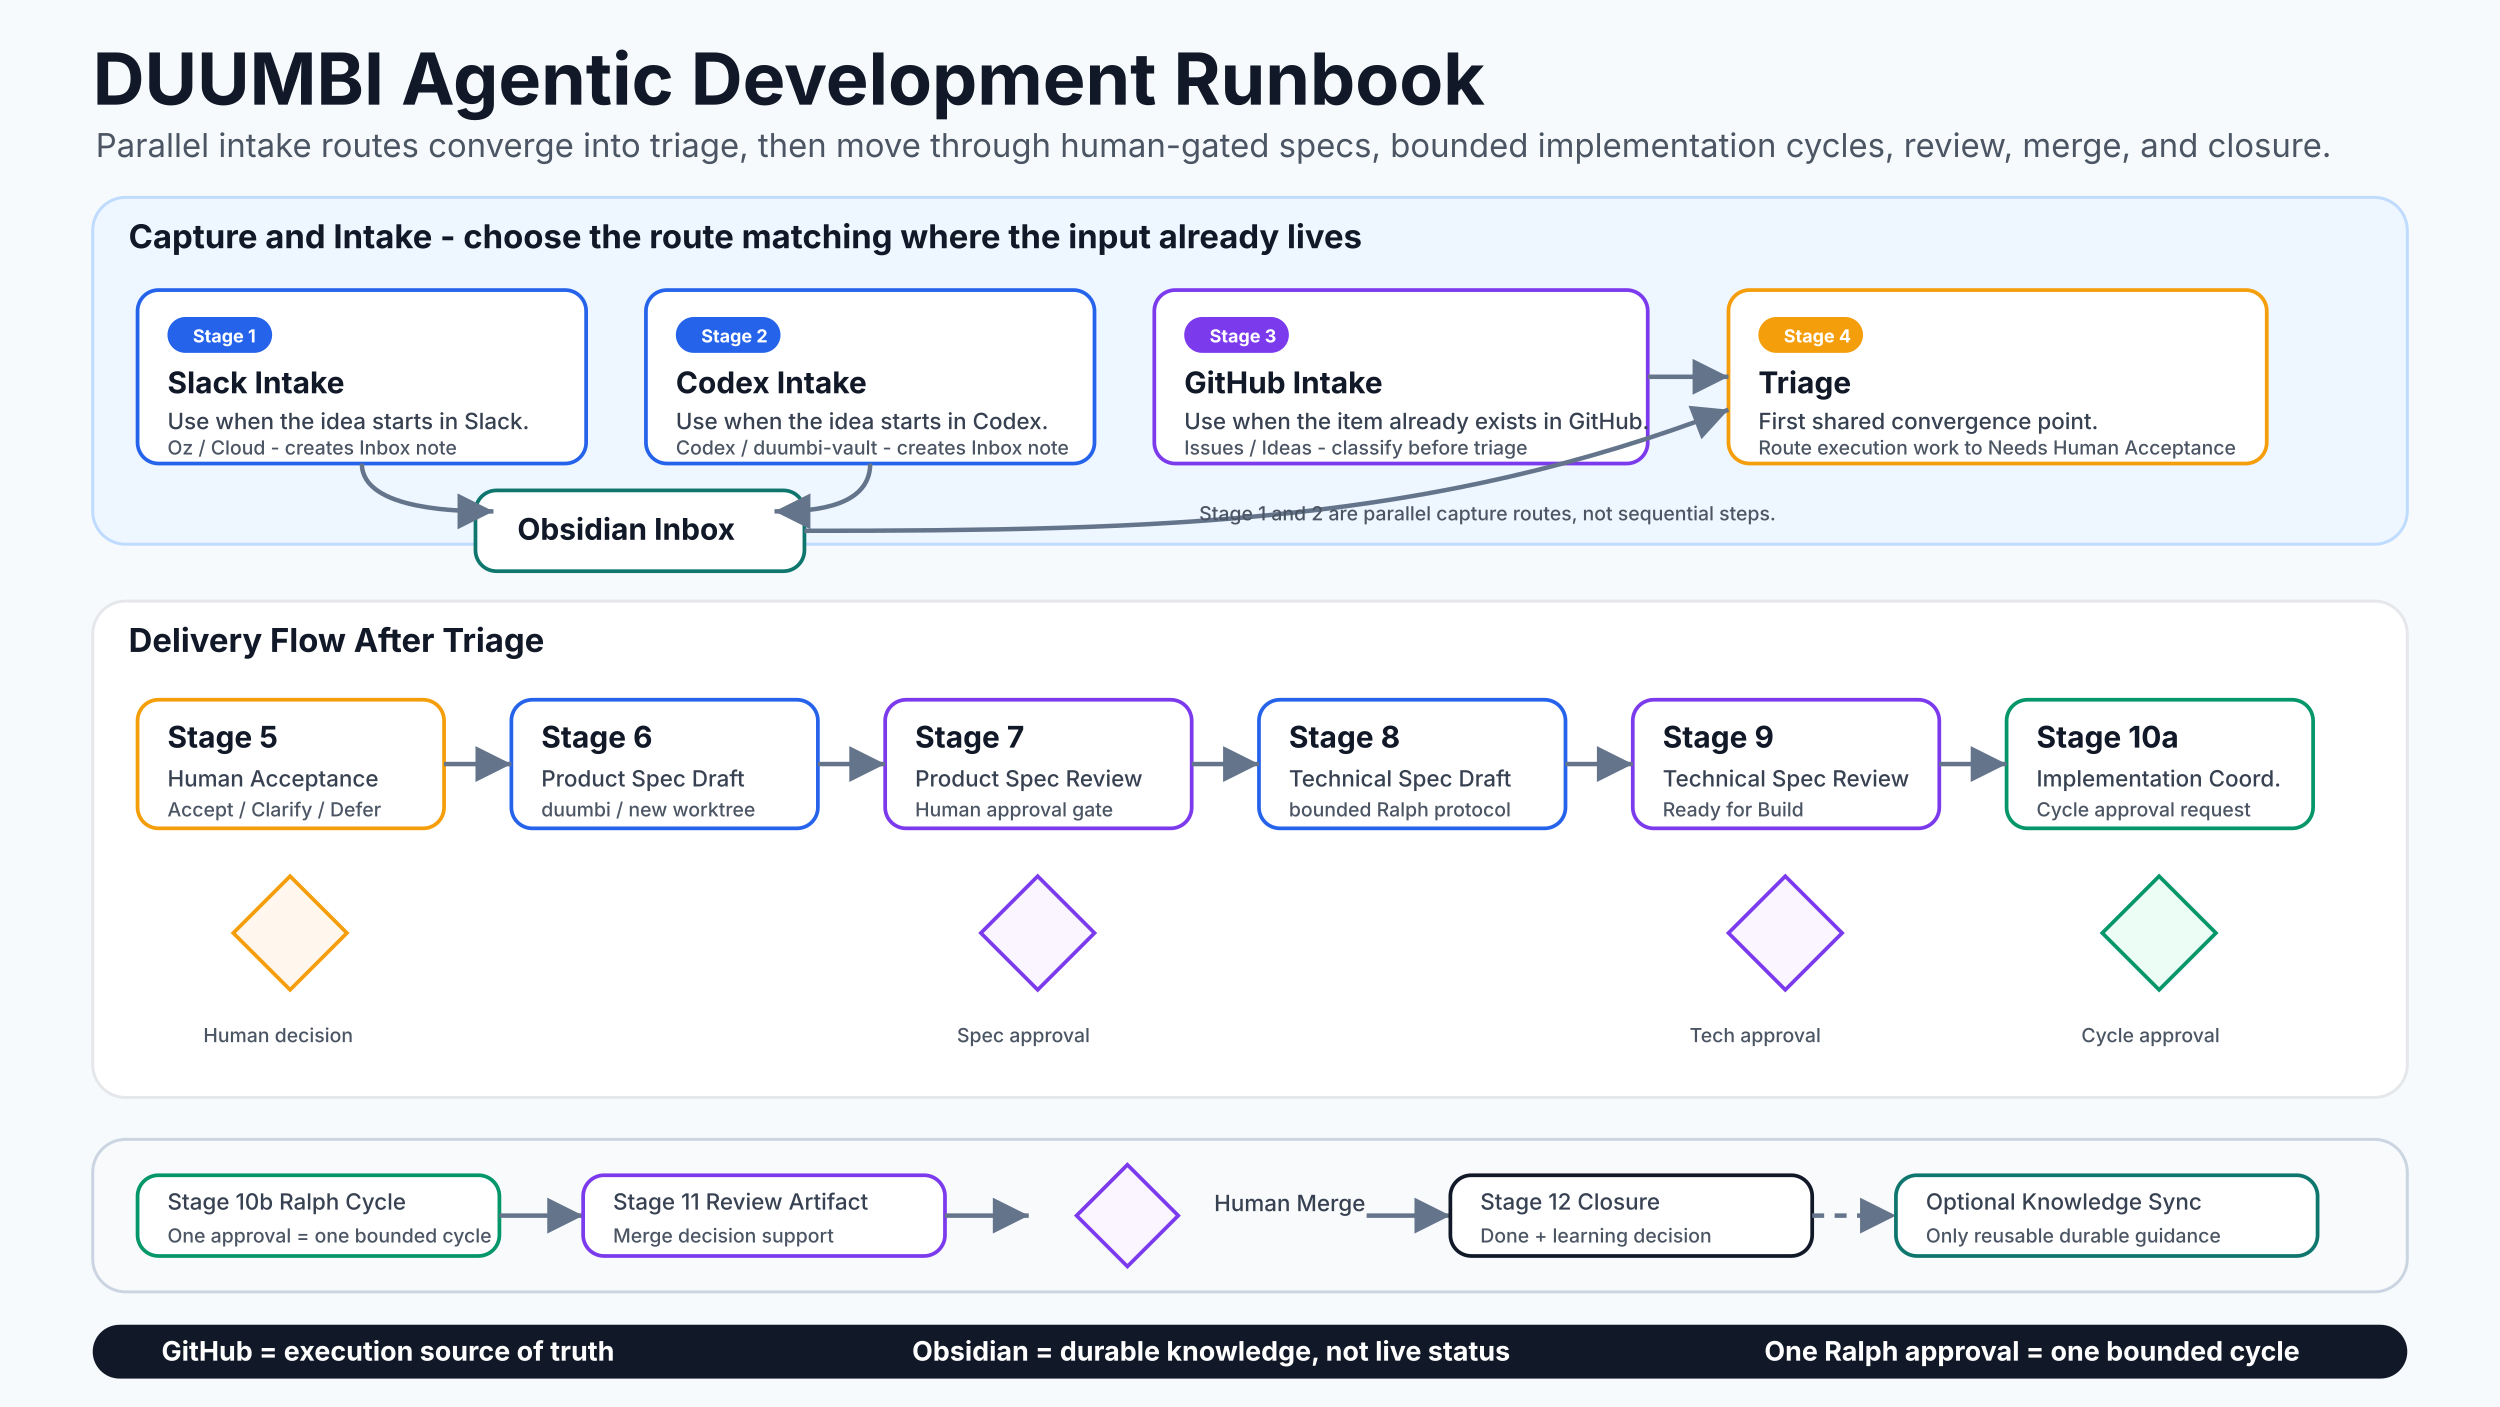
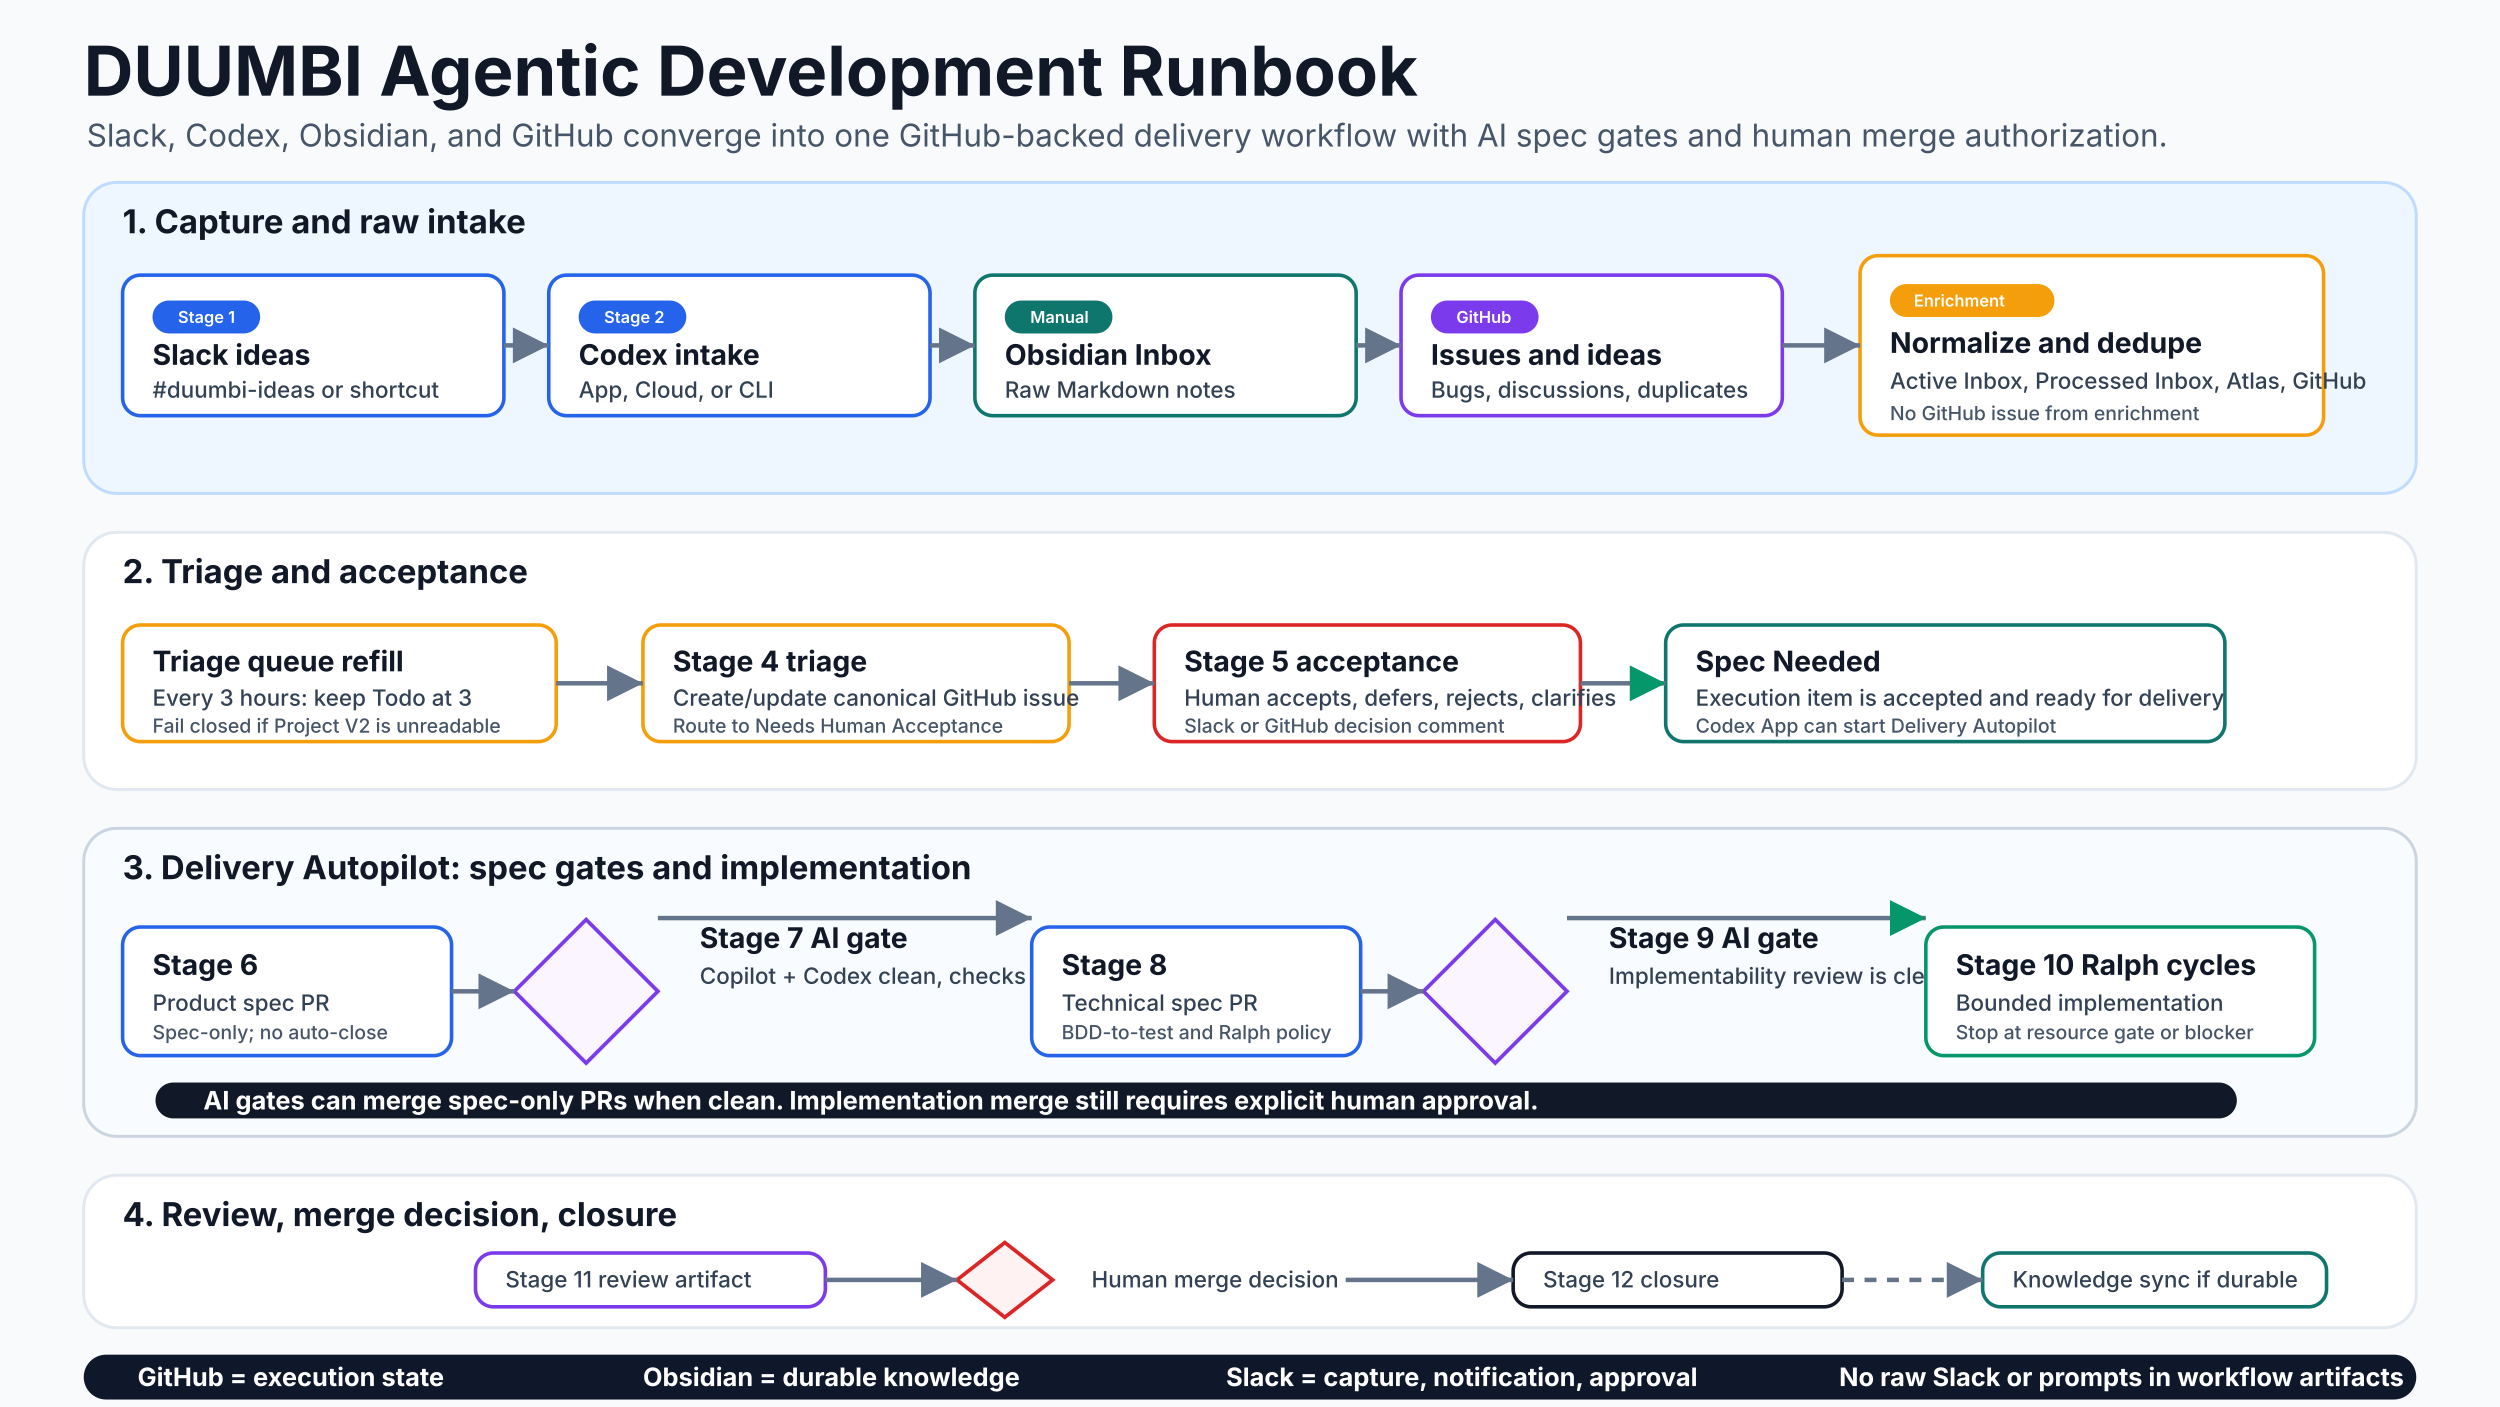
<svg xmlns="http://www.w3.org/2000/svg" width="1672" height="941" viewBox="0 0 1672 941">
  <defs>
    <style>
-       .bg { fill: #f7fafc; }
-       .title { font: 700 48px -apple-system, BlinkMacSystemFont, "Segoe UI", sans-serif; fill: #111827; }
-       .subtitle { font: 400 22px -apple-system, BlinkMacSystemFont, "Segoe UI", sans-serif; fill: #4b5563; }
+       .bg { fill: #f8fafc; }
+       .title { font: 700 46px -apple-system, BlinkMacSystemFont, "Segoe UI", sans-serif; fill: #111827; }
+       .subtitle { font: 400 21px -apple-system, BlinkMacSystemFont, "Segoe UI", sans-serif; fill: #475569; }
      .section { font: 700 22px -apple-system, BlinkMacSystemFont, "Segoe UI", sans-serif; fill: #111827; }
-       .label { font: 700 20px -apple-system, BlinkMacSystemFont, "Segoe UI", sans-serif; fill: #111827; }
-       .small { font: 500 15px -apple-system, BlinkMacSystemFont, "Segoe UI", sans-serif; fill: #374151; }
-       .tiny { font: 500 13px -apple-system, BlinkMacSystemFont, "Segoe UI", sans-serif; fill: #4b5563; }
-       .white { fill: #ffffff; }
-       .muted { fill: #6b7280; }
+       .label { font: 700 19px -apple-system, BlinkMacSystemFont, "Segoe UI", sans-serif; fill: #111827; }
+       .small { font: 500 15px -apple-system, BlinkMacSystemFont, "Segoe UI", sans-serif; fill: #334155; }
+       .tiny { font: 500 13px -apple-system, BlinkMacSystemFont, "Segoe UI", sans-serif; fill: #475569; }
+       .micro { font: 600 11px -apple-system, BlinkMacSystemFont, "Segoe UI", sans-serif; fill: #ffffff; }
+       .rule { font: 700 17px -apple-system, BlinkMacSystemFont, "Segoe UI", sans-serif; fill: #ffffff; }
+       .box { fill: #ffffff; stroke-width: 2.4; rx: 12; }
      .line { stroke: #64748b; stroke-width: 3; fill: none; }
      .thin { stroke: #94a3b8; stroke-width: 2; fill: none; }
      .dash { stroke-dasharray: 8 7; }
-       .box { fill: #ffffff; stroke-width: 2.5; rx: 14; }
-       .badge { font: 700 12px -apple-system, BlinkMacSystemFont, "Segoe UI", sans-serif; fill: #ffffff; }
-       .rule { font: 700 18px -apple-system, BlinkMacSystemFont, "Segoe UI", sans-serif; fill: #ffffff; }
    </style>
    <marker id="arrow" markerWidth="12" markerHeight="12" refX="10" refY="6" orient="auto" markerUnits="strokeWidth">
      <path d="M2,2 L10,6 L2,10 Z" fill="#64748b" />
    </marker>
-     <marker id="arrowBlue" markerWidth="12" markerHeight="12" refX="10" refY="6" orient="auto" markerUnits="strokeWidth">
-       <path d="M2,2 L10,6 L2,10 Z" fill="#2563eb" />
+     <marker id="arrowGreen" markerWidth="12" markerHeight="12" refX="10" refY="6" orient="auto" markerUnits="strokeWidth">
+       <path d="M2,2 L10,6 L2,10 Z" fill="#059669" />
    </marker>
  </defs>
  <rect class="bg" x="0" y="0" width="1672" height="941" />
-   <text class="title" x="62" y="70">DUUMBI Agentic Development Runbook</text>
-   <text class="subtitle" x="64" y="105">Parallel intake routes converge into triage, then move through human-gated specs, bounded implementation cycles, review, merge, and closure.</text>
-   <rect x="62" y="132" width="1548" height="232" rx="22" fill="#eef6ff" stroke="#bfdbfe" stroke-width="2" />
-   <text class="section" x="86" y="166">Capture and Intake - choose the route matching where the input already lives</text>
-   <rect class="box" x="92" y="194" width="300" height="116" stroke="#2563eb" />
-   <rect x="112" y="212" width="70" height="24" rx="12" fill="#2563eb" />
-   <text class="badge" x="129" y="229">Stage 1</text>
-   <text class="label" x="112" y="263">Slack Intake</text>
-   <text class="small" x="112" y="287">Use when the idea starts in Slack.</text>
-   <text class="tiny" x="112" y="304">Oz / Cloud - creates Inbox note</text>
-   <rect class="box" x="432" y="194" width="300" height="116" stroke="#2563eb" />
-   <rect x="452" y="212" width="70" height="24" rx="12" fill="#2563eb" />
-   <text class="badge" x="469" y="229">Stage 2</text>
-   <text class="label" x="452" y="263">Codex Intake</text>
-   <text class="small" x="452" y="287">Use when the idea starts in Codex.</text>
-   <text class="tiny" x="452" y="304">Codex / duumbi-vault - creates Inbox note</text>
-   <rect class="box" x="772" y="194" width="330" height="116" stroke="#7c3aed" />
-   <rect x="792" y="212" width="70" height="24" rx="12" fill="#7c3aed" />
-   <text class="badge" x="809" y="229">Stage 3</text>
-   <text class="label" x="792" y="263">GitHub Intake</text>
-   <text class="small" x="792" y="287">Use when the item already exists in GitHub.</text>
-   <text class="tiny" x="792" y="304">Issues / Ideas - classify before triage</text>
-   <rect class="box" x="318" y="328" width="220" height="54" stroke="#0f766e" fill="#ecfdf5" />
-   <text class="label" x="346" y="361">Obsidian Inbox</text>
-   <path class="line" d="M242 310 C242 342, 310 342, 330 342" marker-end="url(#arrow)" />
-   <path class="line" d="M582 310 C582 342, 536 342, 518 342" marker-end="url(#arrow)" />
-   <rect class="box" x="1156" y="194" width="360" height="116" stroke="#f59e0b" fill="#fffbeb" />
-   <rect x="1176" y="212" width="70" height="24" rx="12" fill="#f59e0b" />
-   <text class="badge" x="1193" y="229">Stage 4</text>
-   <text class="label" x="1176" y="263">Triage</text>
-   <text class="small" x="1176" y="287">First shared convergence point.</text>
-   <text class="tiny" x="1176" y="304">Route execution work to Needs Human Acceptance</text>
-   <path class="line" d="M538 355 C780 355, 958 350, 1156 274" marker-end="url(#arrow)" />
-   <path class="line" d="M1102 252 C1123 252, 1137 252, 1156 252" marker-end="url(#arrow)" />
-   <text class="tiny" x="802" y="348">Stage 1 and 2 are parallel capture routes, not sequential steps.</text>
-   <rect x="62" y="402" width="1548" height="332" rx="22" fill="#ffffff" stroke="#e5e7eb" stroke-width="2" />
-   <text class="section" x="86" y="436">Delivery Flow After Triage</text>
-   <rect class="box" x="92" y="468" width="205" height="86" stroke="#f59e0b" fill="#fff7ed" />
-   <text class="label" x="112" y="500">Stage 5</text>
-   <text class="small" x="112" y="526">Human Acceptance</text>
-   <text class="tiny" x="112" y="546">Accept / Clarify / Defer</text>
-   <rect class="box" x="342" y="468" width="205" height="86" stroke="#2563eb" />
-   <text class="label" x="362" y="500">Stage 6</text>
-   <text class="small" x="362" y="526">Product Spec Draft</text>
-   <text class="tiny" x="362" y="546">duumbi / new worktree</text>
-   <rect class="box" x="592" y="468" width="205" height="86" stroke="#7c3aed" />
-   <text class="label" x="612" y="500">Stage 7</text>
-   <text class="small" x="612" y="526">Product Spec Review</text>
-   <text class="tiny" x="612" y="546">Human approval gate</text>
-   <rect class="box" x="842" y="468" width="205" height="86" stroke="#2563eb" />
-   <text class="label" x="862" y="500">Stage 8</text>
-   <text class="small" x="862" y="526">Technical Spec Draft</text>
-   <text class="tiny" x="862" y="546">bounded Ralph protocol</text>
-   <rect class="box" x="1092" y="468" width="205" height="86" stroke="#7c3aed" />
-   <text class="label" x="1112" y="500">Stage 9</text>
-   <text class="small" x="1112" y="526">Technical Spec Review</text>
-   <text class="tiny" x="1112" y="546">Ready for Build</text>
-   <rect class="box" x="1342" y="468" width="205" height="86" stroke="#059669" fill="#ecfdf5" />
-   <text class="label" x="1362" y="500">Stage 10a</text>
-   <text class="small" x="1362" y="526">Implementation Coord.</text>
-   <text class="tiny" x="1362" y="546">Cycle approval request</text>
-   <path class="line" d="M297 511 L342 511" marker-end="url(#arrow)" />
-   <path class="line" d="M547 511 L592 511" marker-end="url(#arrow)" />
-   <path class="line" d="M797 511 L842 511" marker-end="url(#arrow)" />
-   <path class="line" d="M1047 511 L1092 511" marker-end="url(#arrow)" />
-   <path class="line" d="M1297 511 L1342 511" marker-end="url(#arrow)" />
-   <polygon points="194,586 232,624 194,662 156,624" fill="#fff7ed" stroke="#f59e0b" stroke-width="2.5" />
-   <text class="tiny" x="136" y="697">Human decision</text>
-   <polygon points="694,586 732,624 694,662 656,624" fill="#faf5ff" stroke="#7c3aed" stroke-width="2.5" />
-   <text class="tiny" x="640" y="697">Spec approval</text>
-   <polygon points="1194,586 1232,624 1194,662 1156,624" fill="#faf5ff" stroke="#7c3aed" stroke-width="2.5" />
-   <text class="tiny" x="1130" y="697">Tech approval</text>
-   <polygon points="1444,586 1482,624 1444,662 1406,624" fill="#ecfdf5" stroke="#059669" stroke-width="2.5" />
-   <text class="tiny" x="1392" y="697">Cycle approval</text>
-   <rect x="62" y="762" width="1548" height="102" rx="22" fill="#f8fafc" stroke="#cbd5e1" stroke-width="2" />
-   <rect class="box" x="92" y="786" width="242" height="54" stroke="#059669" fill="#ecfdf5" />
-   <text class="small" x="112" y="809">Stage 10b Ralph Cycle</text>
-   <text class="tiny" x="112" y="831">One approval = one bounded cycle</text>
-   <path class="line" d="M334 813 L390 813" marker-end="url(#arrow)" />
-   <rect class="box" x="390" y="786" width="242" height="54" stroke="#7c3aed" />
-   <text class="small" x="410" y="809">Stage 11 Review Artifact</text>
-   <text class="tiny" x="410" y="831">Merge decision support</text>
-   <path class="line" d="M632 813 L688 813" marker-end="url(#arrow)" />
-   <polygon points="754,779 788,813 754,847 720,813" fill="#faf5ff" stroke="#7c3aed" stroke-width="2.5" />
-   <text class="small" x="812" y="810">Human Merge</text>
-   <path class="line" d="M914 813 L970 813" marker-end="url(#arrow)" />
-   <rect class="box" x="970" y="786" width="242" height="54" stroke="#111827" />
-   <text class="small" x="990" y="809">Stage 12 Closure</text>
-   <text class="tiny" x="990" y="831">Done + learning decision</text>
-   <path class="line dash" d="M1212 813 L1268 813" marker-end="url(#arrow)" />
-   <rect class="box" x="1268" y="786" width="282" height="54" stroke="#0f766e" fill="#ecfdf5" />
-   <text class="small" x="1288" y="809">Optional Knowledge Sync</text>
-   <text class="tiny" x="1288" y="831">Only reusable durable guidance</text>
-   <rect x="62" y="886" width="1548" height="36" rx="18" fill="#111827" />
-   <text class="rule" x="108" y="910" fill="#ffffff">GitHub = execution source of truth</text>
-   <text class="rule" x="610" y="910" fill="#ffffff">Obsidian = durable knowledge, not live status</text>
-   <text class="rule" x="1180" y="910" fill="#ffffff">One Ralph approval = one bounded cycle</text>
+   <text class="title" x="56" y="64">DUUMBI Agentic Development Runbook</text>
+   <text class="subtitle" x="58" y="98">Slack, Codex, Obsidian, and GitHub converge into one GitHub-backed delivery workflow with AI spec gates and human merge authorization.</text>
+   <rect x="56" y="122" width="1560" height="208" rx="22" fill="#eef6ff" stroke="#bfdbfe" stroke-width="2" />
+   <text class="section" x="82" y="156">1. Capture and raw intake</text>
+   <rect class="box" x="82" y="184" width="255" height="94" stroke="#2563eb" />
+   <rect x="102" y="201" width="72" height="22" rx="11" fill="#2563eb" />
+   <text class="micro" x="119" y="216">Stage 1</text>
+   <text class="label" x="102" y="244">Slack ideas</text>
+   <text class="small" x="102" y="266">#duumbi-ideas or shortcut</text>
+   <rect class="box" x="367" y="184" width="255" height="94" stroke="#2563eb" />
+   <rect x="387" y="201" width="72" height="22" rx="11" fill="#2563eb" />
+   <text class="micro" x="404" y="216">Stage 2</text>
+   <text class="label" x="387" y="244">Codex intake</text>
+   <text class="small" x="387" y="266">App, Cloud, or CLI</text>
+   <rect class="box" x="652" y="184" width="255" height="94" stroke="#0f766e" fill="#ecfdf5" />
+   <rect x="672" y="201" width="72" height="22" rx="11" fill="#0f766e" />
+   <text class="micro" x="689" y="216">Manual</text>
+   <text class="label" x="672" y="244">Obsidian Inbox</text>
+   <text class="small" x="672" y="266">Raw Markdown notes</text>
+   <rect class="box" x="937" y="184" width="255" height="94" stroke="#7c3aed" />
+   <rect x="957" y="201" width="72" height="22" rx="11" fill="#7c3aed" />
+   <text class="micro" x="974" y="216">GitHub</text>
+   <text class="label" x="957" y="244">Issues and ideas</text>
+   <text class="small" x="957" y="266">Bugs, discussions, duplicates</text>
+   <rect class="box" x="1244" y="171" width="310" height="120" stroke="#f59e0b" fill="#fffbeb" />
+   <rect x="1264" y="190" width="110" height="22" rx="11" fill="#f59e0b" />
+   <text class="micro" x="1280" y="205">Enrichment</text>
+   <text class="label" x="1264" y="236">Normalize and dedupe</text>
+   <text class="small" x="1264" y="260">Active Inbox, Processed Inbox, Atlas, GitHub</text>
+   <text class="tiny" x="1264" y="281">No GitHub issue from enrichment</text>
+   <path class="line" d="M337 231 L367 231" marker-end="url(#arrow)" />
+   <path class="line" d="M622 231 L652 231" marker-end="url(#arrow)" />
+   <path class="line" d="M907 231 L937 231" marker-end="url(#arrow)" />
+   <path class="line" d="M1192 231 L1244 231" marker-end="url(#arrow)" />
+   <rect x="56" y="356" width="1560" height="172" rx="22" fill="#ffffff" stroke="#e2e8f0" stroke-width="2" />
+   <text class="section" x="82" y="390">2. Triage and acceptance</text>
+   <rect class="box" x="82" y="418" width="290" height="78" stroke="#f59e0b" fill="#fff7ed" />
+   <text class="label" x="102" y="449">Triage queue refill</text>
+   <text class="small" x="102" y="472">Every 3 hours: keep Todo at 3</text>
+   <text class="tiny" x="102" y="490">Fail closed if Project V2 is unreadable</text>
+   <rect class="box" x="430" y="418" width="285" height="78" stroke="#f59e0b" fill="#fff7ed" />
+   <text class="label" x="450" y="449">Stage 4 triage</text>
+   <text class="small" x="450" y="472">Create/update canonical GitHub issue</text>
+   <text class="tiny" x="450" y="490">Route to Needs Human Acceptance</text>
+   <rect class="box" x="772" y="418" width="285" height="78" stroke="#dc2626" fill="#fef2f2" />
+   <text class="label" x="792" y="449">Stage 5 acceptance</text>
+   <text class="small" x="792" y="472">Human accepts, defers, rejects, clarifies</text>
+   <text class="tiny" x="792" y="490">Slack or GitHub decision comment</text>
+   <rect class="box" x="1114" y="418" width="374" height="78" stroke="#0f766e" fill="#ecfdf5" />
+   <text class="label" x="1134" y="449">Spec Needed</text>
+   <text class="small" x="1134" y="472">Execution item is accepted and ready for delivery</text>
+   <text class="tiny" x="1134" y="490">Codex App can start Delivery Autopilot</text>
+   <path class="line" d="M372 457 L430 457" marker-end="url(#arrow)" />
+   <path class="line" d="M715 457 L772 457" marker-end="url(#arrow)" />
+   <path class="line" d="M1057 457 L1114 457" marker-end="url(#arrowGreen)" />
+   <rect x="56" y="554" width="1560" height="206" rx="22" fill="#f8fbff" stroke="#cbd5e1" stroke-width="2" />
+   <text class="section" x="82" y="588">3. Delivery Autopilot: spec gates and implementation</text>
+   <rect class="box" x="82" y="620" width="220" height="86" stroke="#2563eb" />
+   <text class="label" x="102" y="652">Stage 6</text>
+   <text class="small" x="102" y="676">Product spec PR</text>
+   <text class="tiny" x="102" y="695">Spec-only; no auto-close</text>
+   <polygon points="392,615 440,663 392,711 344,663" fill="#faf5ff" stroke="#7c3aed" stroke-width="2.5" />
+   <text class="label" x="468" y="634">Stage 7 AI gate</text>
+   <text class="small" x="468" y="658">Copilot + Codex clean, checks OK</text>
+   <rect class="box" x="690" y="620" width="220" height="86" stroke="#2563eb" />
+   <text class="label" x="710" y="652">Stage 8</text>
+   <text class="small" x="710" y="676">Technical spec PR</text>
+   <text class="tiny" x="710" y="695">BDD-to-test and Ralph policy</text>
+   <polygon points="1000,615 1048,663 1000,711 952,663" fill="#faf5ff" stroke="#7c3aed" stroke-width="2.5" />
+   <text class="label" x="1076" y="634">Stage 9 AI gate</text>
+   <text class="small" x="1076" y="658">Implementability review is clean</text>
+   <rect class="box" x="1288" y="620" width="260" height="86" stroke="#059669" fill="#ecfdf5" />
+   <text class="label" x="1308" y="652">Stage 10 Ralph cycles</text>
+   <text class="small" x="1308" y="676">Bounded implementation</text>
+   <text class="tiny" x="1308" y="695">Stop at resource gate or blocker</text>
+   <path class="line" d="M302 663 L344 663" marker-end="url(#arrow)" />
+   <path class="line" d="M440 614 L690 614" marker-end="url(#arrow)" />
+   <path class="line" d="M910 663 L952 663" marker-end="url(#arrow)" />
+   <path class="line" d="M1048 614 L1288 614" marker-end="url(#arrowGreen)" />
+   <rect x="104" y="724" width="1392" height="24" rx="12" fill="#111827" />
+   <text class="rule" x="136" y="742">AI gates can merge spec-only PRs when clean. Implementation merge still requires explicit human approval.</text>
+   <rect x="56" y="786" width="1560" height="102" rx="22" fill="#ffffff" stroke="#e2e8f0" stroke-width="2" />
+   <text class="section" x="82" y="820">4. Review, merge decision, closure</text>
+   <rect class="box" x="318" y="838" width="234" height="36" stroke="#7c3aed" />
+   <text class="small" x="338" y="861">Stage 11 review artifact</text>
+   <polygon points="672,831 704,856 672,881 640,856" fill="#fef2f2" stroke="#dc2626" stroke-width="2.5" />
+   <text class="small" x="730" y="861">Human merge decision</text>
+   <rect class="box" x="1012" y="838" width="220" height="36" stroke="#111827" />
+   <text class="small" x="1032" y="861">Stage 12 closure</text>
+   <rect class="box" x="1326" y="838" width="230" height="36" stroke="#0f766e" fill="#ecfdf5" />
+   <text class="small" x="1346" y="861">Knowledge sync if durable</text>
+   <path class="line" d="M552 856 L640 856" marker-end="url(#arrow)" />
+   <path class="line" d="M900 856 L1012 856" marker-end="url(#arrow)" />
+   <path class="line dash" d="M1232 856 L1326 856" marker-end="url(#arrow)" />
+   <rect x="56" y="906" width="1560" height="30" rx="15" fill="#0f172a" />
+   <text class="rule" x="92" y="927">GitHub = execution state</text>
+   <text class="rule" x="430" y="927">Obsidian = durable knowledge</text>
+   <text class="rule" x="820" y="927">Slack = capture, notification, approval</text>
+   <text class="rule" x="1230" y="927">No raw Slack or prompts in workflow artifacts</text>
</svg>
